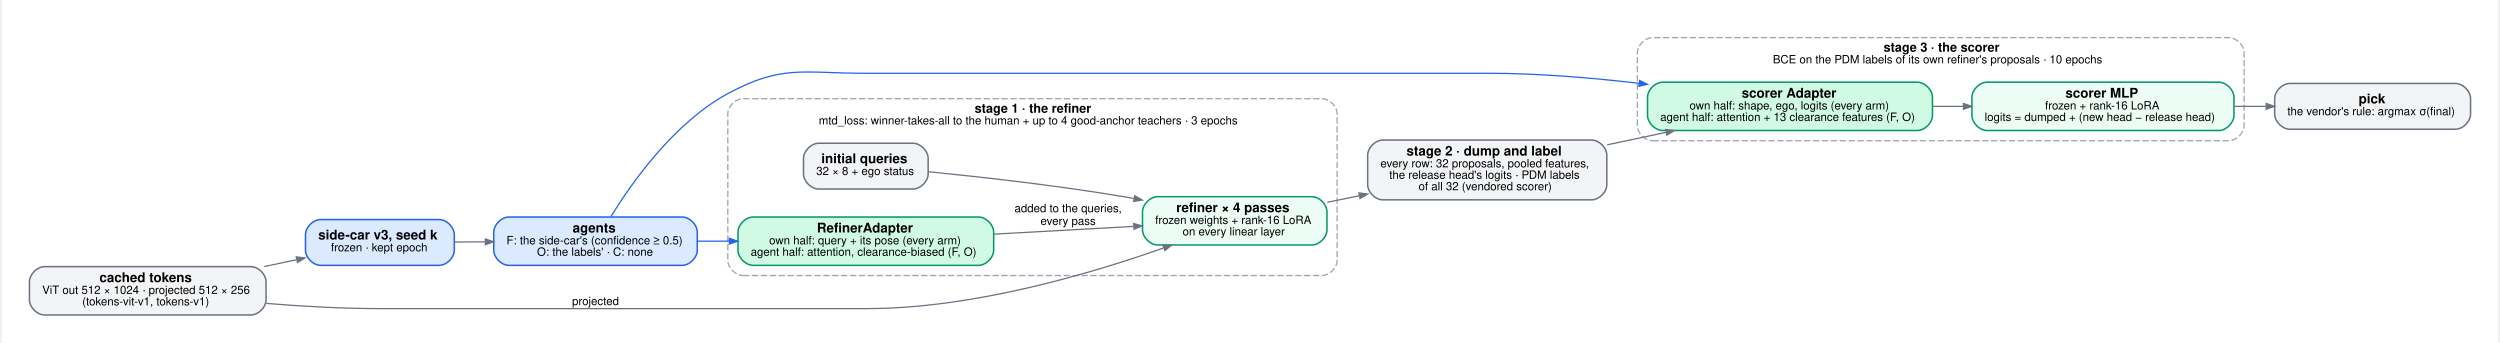
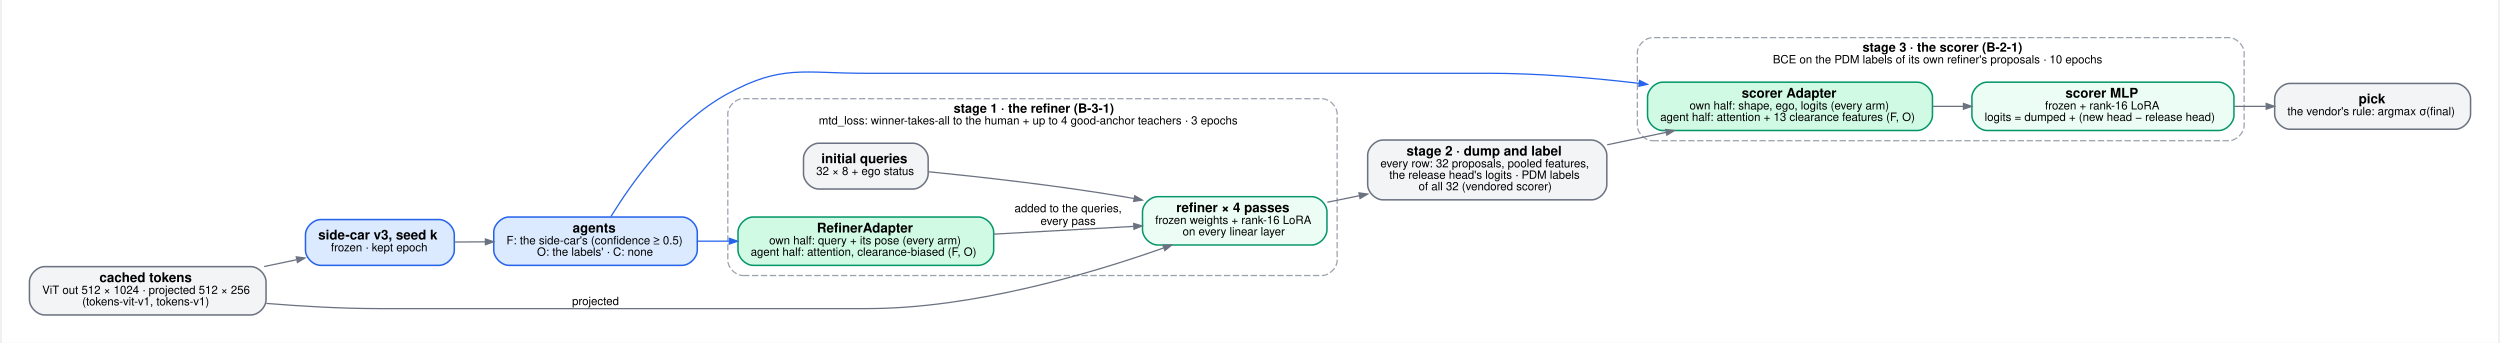
<svg xmlns="http://www.w3.org/2000/svg" width="1962pt" height="269pt" viewBox="0.00 0.00 1962.20 269.45">
  <g id="graph0" class="graph" transform="scale(1 1) rotate(0) translate(21.6 247.85)">
    <polygon fill="white" stroke="transparent" points="-21.6,21.6 -21.6,-247.85 1940.6,-247.85 1940.6,21.6 -21.6,21.6" />
    <g id="clust1" class="cluster">
      <path fill="white" stroke="#9ca3af" stroke-dasharray="5,2" d="M561,-31.25C561,-31.25 1016,-31.25 1016,-31.25 1022,-31.25 1028,-37.25 1028,-43.25 1028,-43.25 1028,-158.25 1028,-158.25 1028,-164.25 1022,-170.25 1016,-170.25 1016,-170.25 561,-170.25 561,-170.25 555,-170.25 549,-164.25 549,-158.25 549,-158.25 549,-43.25 549,-43.25 549,-37.25 555,-31.25 561,-31.25" />
-       <text text-anchor="start" x="743" y="-159.25" font-family="Helvetica" font-weight="bold" font-size="10.00">stage 1 · the refiner</text>
+       <text text-anchor="start" x="726.5" y="-159.25" font-family="Helvetica" font-weight="bold" font-size="10.00">stage 1 · the refiner (B-3-1)</text>
      <text text-anchor="start" x="620.5" y="-150.05" font-family="Helvetica" font-size="9.00">mtd_loss: winner-takes-all to the human + up to 4 good-anchor teachers · 3 epochs</text>
    </g>
    <g id="clust2" class="cluster">
      <path fill="white" stroke="#9ca3af" stroke-dasharray="5,2" d="M1276,-137.25C1276,-137.25 1729,-137.25 1729,-137.25 1735,-137.25 1741,-143.25 1741,-149.25 1741,-149.25 1741,-206.25 1741,-206.25 1741,-212.25 1735,-218.25 1729,-218.25 1729,-218.25 1276,-218.25 1276,-218.25 1270,-218.25 1264,-212.25 1264,-206.25 1264,-206.25 1264,-149.25 1264,-149.25 1264,-143.25 1270,-137.25 1276,-137.25" />
-       <text text-anchor="start" x="1457.5" y="-207.25" font-family="Helvetica" font-weight="bold" font-size="10.00">stage 3 · the scorer</text>
+       <text text-anchor="start" x="1441" y="-207.25" font-family="Helvetica" font-weight="bold" font-size="10.00">stage 3 · the scorer (B-2-1)</text>
      <text text-anchor="start" x="1370.5" y="-198.05" font-family="Helvetica" font-size="9.00">BCE on the PDM labels of its own refiner's proposals · 10 epochs</text>
    </g>
    <g id="node1" class="node">
      <path fill="#f3f4f6" stroke="#6b7280" stroke-width="1.2" d="M174,-38.25C174,-38.25 12,-38.25 12,-38.25 6,-38.25 0,-32.25 0,-26.25 0,-26.25 0,-12.25 0,-12.25 0,-6.25 6,-0.25 12,-0.25 12,-0.25 174,-0.25 174,-0.25 180,-0.25 186,-6.25 186,-12.25 186,-12.25 186,-26.25 186,-26.25 186,-32.25 180,-38.25 174,-38.25" />
      <text text-anchor="start" x="55" y="-26.1" font-family="Helvetica" font-weight="bold" font-size="10.50">cached tokens</text>
      <text text-anchor="start" x="10" y="-16.8" font-family="Helvetica" font-size="9.00">ViT out 512 × 1024 · projected 512 × 256</text>
      <text text-anchor="start" x="41.5" y="-7.8" font-family="Helvetica" font-size="9.00">(tokens-vit-v1, tokens-v1)</text>
    </g>
    <g id="node2" class="node">
      <path fill="#dbeafe" stroke="#2563eb" stroke-width="1.2" d="M322,-75.25C322,-75.25 229,-75.25 229,-75.25 223,-75.25 217,-69.25 217,-63.25 217,-63.25 217,-51.25 217,-51.25 217,-45.25 223,-39.25 229,-39.25 229,-39.25 322,-39.25 322,-39.25 328,-39.25 334,-45.25 334,-51.25 334,-51.25 334,-63.25 334,-63.25 334,-69.25 328,-75.25 322,-75.25" />
      <text text-anchor="start" x="227" y="-59.6" font-family="Helvetica" font-weight="bold" font-size="10.50">side-car v3, seed k</text>
      <text text-anchor="start" x="237" y="-50.3" font-family="Helvetica" font-size="9.00">frozen · kept epoch</text>
    </g>
    <g id="edge1" class="edge">
      <path fill="none" stroke="#6b7280" d="M184.51,-38.31C193.04,-40.1 201.55,-41.89 209.77,-43.62" />
      <polygon fill="#6b7280" stroke="#6b7280" points="209.75,-45.94 216.58,-45.06 210.69,-41.49 209.75,-45.94" />
    </g>
    <g id="node6" class="node">
      <path fill="#ecfdf5" stroke="#059669" stroke-width="1.2" d="M1008,-93.25C1008,-93.25 887,-93.25 887,-93.25 881,-93.25 875,-87.25 875,-81.25 875,-81.25 875,-67.25 875,-67.25 875,-61.25 881,-55.25 887,-55.25 887,-55.25 1008,-55.25 1008,-55.25 1014,-55.25 1020,-61.25 1020,-67.25 1020,-67.25 1020,-81.25 1020,-81.25 1020,-87.25 1014,-93.25 1008,-93.25" />
      <text text-anchor="start" x="901.5" y="-81.1" font-family="Helvetica" font-weight="bold" font-size="10.50">refiner × 4 passes</text>
      <text text-anchor="start" x="885" y="-71.8" font-family="Helvetica" font-size="9.00">frozen weights + rank-16 LoRA</text>
      <text text-anchor="start" x="906.5" y="-62.8" font-family="Helvetica" font-size="9.00">on every linear layer</text>
    </g>
    <g id="edge3" class="edge">
      <path fill="none" stroke="#6b7280" d="M186.18,-9.34C214.48,-7.04 245.74,-5.25 274.5,-5.25 274.5,-5.25 274.5,-5.25 658.5,-5.25 741.42,-5.25 834.17,-32.64 891.46,-52.9" />
      <polygon fill="#6b7280" stroke="#6b7280" points="891.03,-55.17 897.92,-55.21 892.56,-50.88 891.03,-55.17" />
      <text text-anchor="middle" x="445" y="-8.05" font-family="Helvetica" font-size="9.00">projected</text>
    </g>
    <g id="node3" class="node">
      <path fill="#dbeafe" stroke="#2563eb" stroke-width="1.2" d="M513,-77.25C513,-77.25 377,-77.25 377,-77.25 371,-77.25 365,-71.25 365,-65.25 365,-65.25 365,-51.25 365,-51.25 365,-45.25 371,-39.25 377,-39.25 377,-39.25 513,-39.25 513,-39.25 519,-39.25 525,-45.25 525,-51.25 525,-51.25 525,-65.25 525,-65.25 525,-71.25 519,-77.25 513,-77.25" />
      <text text-anchor="start" x="427" y="-65.1" font-family="Helvetica" font-weight="bold" font-size="10.50">agents</text>
      <text text-anchor="start" x="375" y="-55.8" font-family="Helvetica" font-size="9.00">F: the side-car's (confidence ≥ 0.5)</text>
      <text text-anchor="start" x="399" y="-46.8" font-family="Helvetica" font-size="9.00">O: the labels' · C: none</text>
    </g>
    <g id="edge2" class="edge">
      <path fill="none" stroke="#6b7280" d="M334.14,-57.59C341.91,-57.64 350,-57.69 358.12,-57.74" />
      <polygon fill="#6b7280" stroke="#6b7280" points="358.43,-60.01 364.95,-57.78 358.46,-55.46 358.43,-60.01" />
    </g>
    <g id="node5" class="node">
      <path fill="#d1fae5" stroke="#059669" stroke-width="1.2" d="M746,-77.25C746,-77.25 569,-77.25 569,-77.25 563,-77.25 557,-71.25 557,-65.25 557,-65.25 557,-51.25 557,-51.25 557,-45.25 563,-39.25 569,-39.25 569,-39.25 746,-39.25 746,-39.25 752,-39.25 758,-45.25 758,-51.25 758,-51.25 758,-65.25 758,-65.25 758,-71.25 752,-77.25 746,-77.25" />
      <text text-anchor="start" x="619" y="-65.1" font-family="Helvetica" font-weight="bold" font-size="10.50">RefinerAdapter</text>
      <text text-anchor="start" x="581.5" y="-55.8" font-family="Helvetica" font-size="9.00">own half: query + its pose (every arm)</text>
      <text text-anchor="start" x="567" y="-46.8" font-family="Helvetica" font-size="9.00">agent half: attention, clearance-biased (F, O)</text>
    </g>
    <g id="edge6" class="edge">
      <path fill="none" stroke="#2563eb" d="M525.28,-58.25C533.29,-58.25 541.52,-58.25 549.76,-58.25" />
      <polygon fill="#2563eb" stroke="#2563eb" points="550.18,-60.53 556.68,-58.25 550.18,-55.98 550.18,-60.53" />
    </g>
    <g id="node8" class="node">
      <path fill="#d1fae5" stroke="#059669" stroke-width="1.2" d="M1484,-183.25C1484,-183.25 1284,-183.25 1284,-183.25 1278,-183.25 1272,-177.25 1272,-171.25 1272,-171.25 1272,-157.25 1272,-157.25 1272,-151.25 1278,-145.25 1284,-145.25 1284,-145.25 1484,-145.25 1484,-145.25 1490,-145.25 1496,-151.25 1496,-157.25 1496,-157.25 1496,-171.25 1496,-171.25 1496,-177.25 1490,-183.25 1484,-183.25" />
      <text text-anchor="start" x="1346" y="-171.1" font-family="Helvetica" font-weight="bold" font-size="10.50">scorer Adapter</text>
      <text text-anchor="start" x="1305" y="-161.8" font-family="Helvetica" font-size="9.00">own half: shape, ego, logits (every arm)</text>
      <text text-anchor="start" x="1282" y="-152.8" font-family="Helvetica" font-size="9.00">agent half: attention + 13 clearance features (F, O)</text>
    </g>
    <g id="edge11" class="edge">
      <path fill="none" stroke="#2563eb" d="M457.12,-77.64C473.51,-104.26 506.84,-151.43 549,-174.25 591.48,-197.25 608.2,-190.25 656.5,-190.25 656.5,-190.25 656.5,-190.25 1147,-190.25 1185.67,-190.25 1227.7,-186.76 1265.42,-182.33" />
      <polygon fill="#2563eb" stroke="#2563eb" points="1265.74,-184.59 1271.93,-181.56 1265.2,-180.07 1265.74,-184.59" />
    </g>
    <g id="node4" class="node">
      <path fill="#f3f4f6" stroke="#6b7280" stroke-width="1.2" d="M694.5,-135.25C694.5,-135.25 620.5,-135.25 620.5,-135.25 614.5,-135.25 608.5,-129.25 608.5,-123.25 608.5,-123.25 608.5,-111.25 608.5,-111.25 608.5,-105.25 614.5,-99.25 620.5,-99.25 620.5,-99.25 694.5,-99.25 694.5,-99.25 700.5,-99.25 706.5,-105.25 706.5,-111.25 706.5,-111.25 706.5,-123.25 706.5,-123.25 706.5,-129.25 700.5,-135.25 694.5,-135.25" />
      <text text-anchor="start" x="622.5" y="-119.6" font-family="Helvetica" font-weight="bold" font-size="10.50">initial queries</text>
      <text text-anchor="start" x="618.5" y="-110.3" font-family="Helvetica" font-size="9.00">32 × 8 + ego status</text>
    </g>
    <g id="edge4" class="edge">
      <path fill="none" stroke="#6b7280" d="M706.73,-112.84C747.67,-108.78 807.89,-102.05 860,-93.25 862.73,-92.79 865.5,-92.3 868.3,-91.79" />
      <polygon fill="#6b7280" stroke="#6b7280" points="868.89,-93.99 874.86,-90.55 868.05,-89.52 868.89,-93.99" />
    </g>
    <g id="edge5" class="edge">
      <path fill="none" stroke="#6b7280" d="M758.02,-63.78C793.99,-65.78 834.07,-68 867.99,-69.89" />
      <polygon fill="#6b7280" stroke="#6b7280" points="868.07,-72.17 874.69,-70.26 868.32,-67.63 868.07,-72.17" />
      <text text-anchor="middle" x="816.5" y="-81.05" font-family="Helvetica" font-size="9.00">added to the queries,</text>
      <text text-anchor="middle" x="816.5" y="-71.05" font-family="Helvetica" font-size="9.00">every pass</text>
    </g>
    <g id="node7" class="node">
      <path fill="#f3f4f6" stroke="#6b7280" stroke-width="1.2" d="M1228,-137.75C1228,-137.75 1064,-137.75 1064,-137.75 1058,-137.75 1052,-131.75 1052,-125.75 1052,-125.75 1052,-102.75 1052,-102.75 1052,-96.75 1058,-90.75 1064,-90.75 1064,-90.75 1228,-90.75 1228,-90.75 1234,-90.75 1240,-96.75 1240,-102.75 1240,-102.75 1240,-125.75 1240,-125.75 1240,-131.75 1234,-137.75 1228,-137.75" />
      <text text-anchor="start" x="1082.5" y="-125.6" font-family="Helvetica" font-weight="bold" font-size="10.50">stage 2 · dump and label</text>
      <text text-anchor="start" x="1062" y="-116.3" font-family="Helvetica" font-size="9.00">every row: 32 proposals, pooled features,</text>
      <text text-anchor="start" x="1069" y="-107.3" font-family="Helvetica" font-size="9.00">the release head's logits · PDM labels</text>
      <text text-anchor="start" x="1092" y="-98.3" font-family="Helvetica" font-size="9.00">of all 32 (vendored scorer)</text>
    </g>
    <g id="edge7" class="edge">
      <path fill="none" stroke="#6b7280" d="M1020.28,-88.86C1028.49,-90.53 1036.97,-92.26 1045.46,-93.99" />
      <polygon fill="#6b7280" stroke="#6b7280" points="1045.13,-96.24 1051.95,-95.31 1046.03,-91.78 1045.13,-96.24" />
    </g>
    <g id="edge8" class="edge">
      <path fill="none" stroke="#6b7280" d="M1240.27,-134.01C1255.49,-137.24 1271.29,-140.58 1286.58,-143.82" />
      <polygon fill="#6b7280" stroke="#6b7280" points="1286.27,-146.08 1293.1,-145.2 1287.21,-141.63 1286.27,-146.08" />
    </g>
    <g id="node9" class="node">
      <path fill="#ecfdf5" stroke="#059669" stroke-width="1.2" d="M1721,-183.25C1721,-183.25 1539,-183.25 1539,-183.25 1533,-183.25 1527,-177.25 1527,-171.25 1527,-171.25 1527,-157.25 1527,-157.25 1527,-151.25 1533,-145.25 1539,-145.25 1539,-145.25 1721,-145.25 1721,-145.25 1727,-145.25 1733,-151.25 1733,-157.25 1733,-157.25 1733,-171.25 1733,-171.25 1733,-177.25 1727,-183.25 1721,-183.25" />
      <text text-anchor="start" x="1600.5" y="-171.1" font-family="Helvetica" font-weight="bold" font-size="10.50">scorer MLP</text>
      <text text-anchor="start" x="1584.5" y="-161.8" font-family="Helvetica" font-size="9.00">frozen + rank-16 LoRA</text>
      <text text-anchor="start" x="1537" y="-152.8" font-family="Helvetica" font-size="9.00">logits = dumped + (new head − release head)</text>
    </g>
    <g id="edge9" class="edge">
      <path fill="none" stroke="#6b7280" d="M1496.29,-164.25C1504.24,-164.25 1512.26,-164.25 1520.2,-164.25" />
      <polygon fill="#6b7280" stroke="#6b7280" points="1520.35,-166.53 1526.85,-164.25 1520.35,-161.98 1520.35,-166.53" />
    </g>
    <g id="node10" class="node">
      <path fill="#f3f4f6" stroke="#6b7280" stroke-width="1.2" d="M1907,-182.25C1907,-182.25 1777,-182.25 1777,-182.25 1771,-182.25 1765,-176.25 1765,-170.25 1765,-170.25 1765,-158.25 1765,-158.25 1765,-152.25 1771,-146.25 1777,-146.25 1777,-146.25 1907,-146.25 1907,-146.25 1913,-146.25 1919,-152.25 1919,-158.25 1919,-158.25 1919,-170.25 1919,-170.25 1919,-176.25 1913,-182.25 1907,-182.25" />
      <text text-anchor="start" x="1831" y="-166.6" font-family="Helvetica" font-weight="bold" font-size="10.50">pick</text>
      <text text-anchor="start" x="1775" y="-157.3" font-family="Helvetica" font-size="9.00">the vendor's rule: argmax σ(final)</text>
    </g>
    <g id="edge10" class="edge">
      <path fill="none" stroke="#6b7280" d="M1733.23,-164.25C1741.54,-164.25 1749.88,-164.25 1758.03,-164.25" />
      <polygon fill="#6b7280" stroke="#6b7280" points="1758.33,-166.53 1764.83,-164.25 1758.33,-161.98 1758.33,-166.53" />
    </g>
  </g>
</svg>
